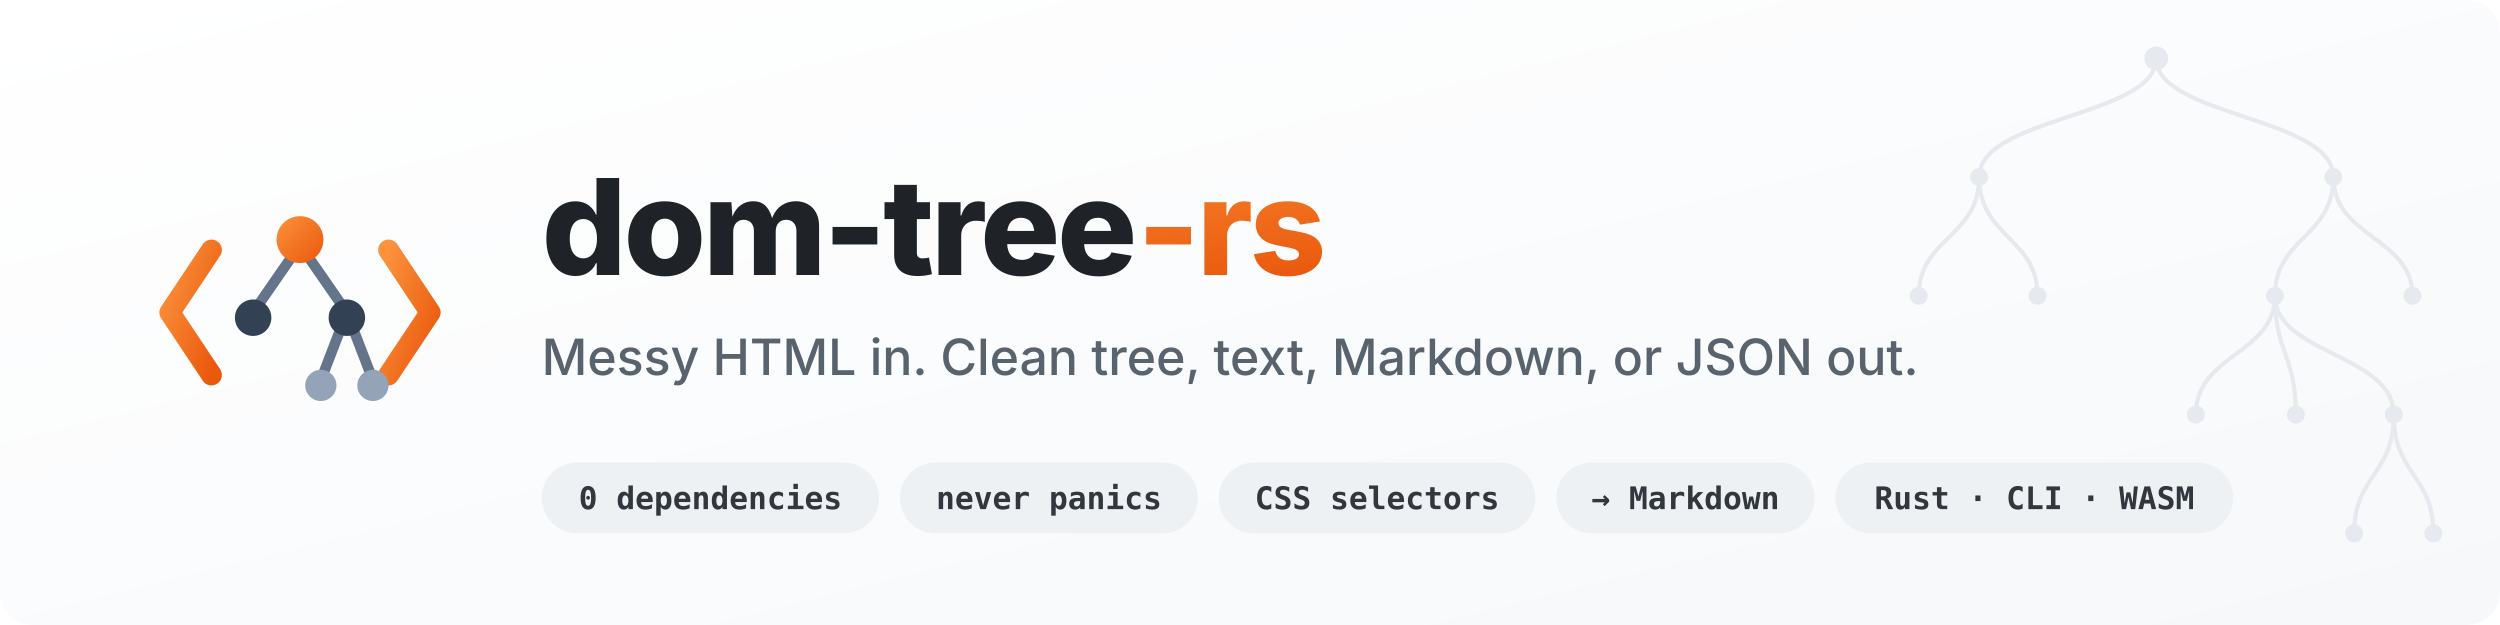
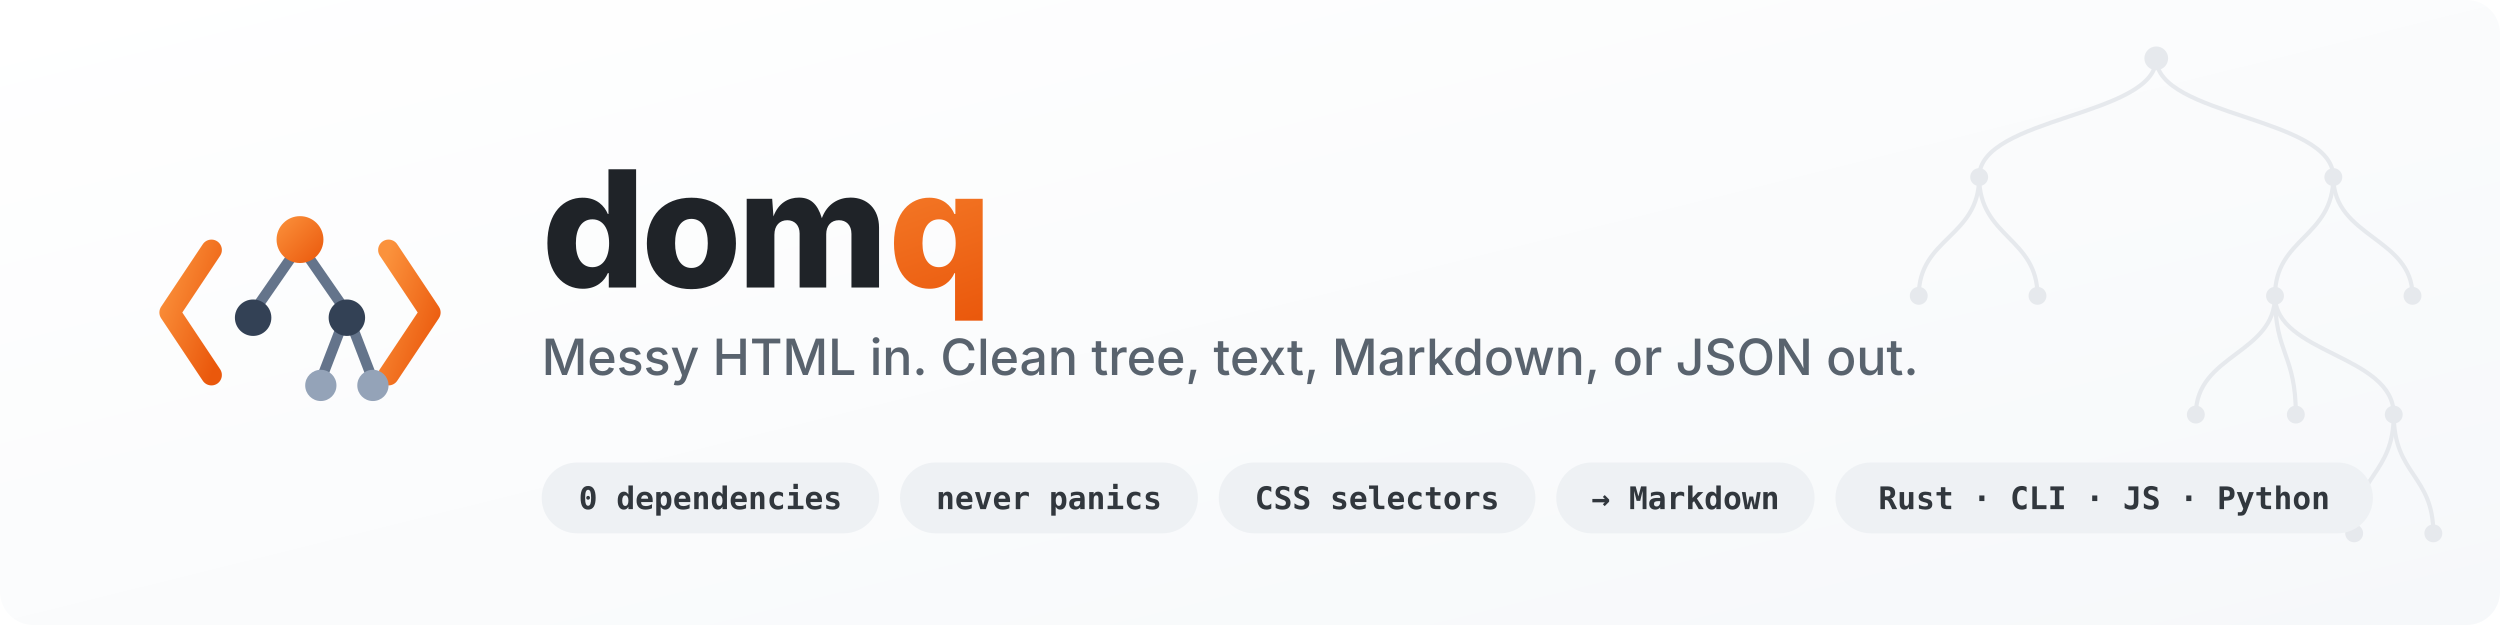
- <svg xmlns="http://www.w3.org/2000/svg" width="1200" height="300" viewBox="0 0 1200 300" role="img" aria-label="dom-tree-rs — messy HTML in, clean tree, text, Markdown or JSON out">
+ <svg xmlns="http://www.w3.org/2000/svg" width="1200" height="300" viewBox="0 0 1200 300" role="img" aria-label="domq — messy HTML in, clean tree, text, Markdown or JSON out">
  <defs>
    <linearGradient id="acc" x1="0" y1="0" x2="1" y2="1">
      <stop offset="0" stop-color="#fb923c" />
      <stop offset="1" stop-color="#ea580c" />
    </linearGradient>
    <linearGradient id="bg" x1="0" y1="0" x2="1" y2="1">
      <stop offset="0" stop-color="#ffffff" />
      <stop offset="1" stop-color="#f6f8fa" />
    </linearGradient>
  </defs>
  <style>
-   .title { font: 800 64px system-ui, -apple-system, "Segoe UI", Inter, sans-serif; fill: #1f2328; letter-spacing: -1.5px; }
-   .rs { fill: url(#acc); }
+   .title { font: 800 78px system-ui, -apple-system, "Segoe UI", Inter, sans-serif; fill: #1f2328; letter-spacing: -2px; }
+   .acc { fill: url(#acc); }
  .tag { font: 500 24px system-ui, -apple-system, "Segoe UI", Inter, sans-serif; fill: #59636e; }
  .chip { font: 600 15px ui-monospace, SFMono-Regular, Menlo, Consolas, monospace; fill: #31373d; }
  .url { font: 500 24px ui-monospace, SFMono-Regular, Menlo, Consolas, monospace; fill: #59636e; }
</style>
  <rect width="1200" height="300" rx="16" fill="url(#bg)" />
  <path d="M1035 28 C1035 56 950 56 950 85" stroke="#e6e9ed" stroke-width="2" fill="none" />
  <path d="M1035 28 C1035 56 1120 56 1120 85" stroke="#e6e9ed" stroke-width="2" fill="none" />
  <path d="M950 85 C950 114 921 114 921 142" stroke="#e6e9ed" stroke-width="2" fill="none" />
  <path d="M950 85 C950 114 978 114 978 142" stroke="#e6e9ed" stroke-width="2" fill="none" />
  <path d="M1120 85 C1120 114 1092 114 1092 142" stroke="#e6e9ed" stroke-width="2" fill="none" />
  <path d="M1120 85 C1120 114 1158 114 1158 142" stroke="#e6e9ed" stroke-width="2" fill="none" />
  <path d="M1092 142 C1092 170 1054 170 1054 199" stroke="#e6e9ed" stroke-width="2" fill="none" />
  <path d="M1092 142 C1092 170 1102 170 1102 199" stroke="#e6e9ed" stroke-width="2" fill="none" />
  <path d="M1092 142 C1092 170 1149 170 1149 199" stroke="#e6e9ed" stroke-width="2" fill="none" />
  <path d="M1149 199 C1149 228 1130 228 1130 256" stroke="#e6e9ed" stroke-width="2" fill="none" />
  <path d="M1149 199 C1149 228 1168 228 1168 256" stroke="#e6e9ed" stroke-width="2" fill="none" />
  <circle cx="1035" cy="28" r="5.7" fill="#e6e9ed" />
  <circle cx="950" cy="85" r="4.3" fill="#e6e9ed" />
  <circle cx="1120" cy="85" r="4.3" fill="#e6e9ed" />
  <circle cx="921" cy="142" r="4.3" fill="#e6e9ed" />
  <circle cx="978" cy="142" r="4.3" fill="#e6e9ed" />
  <circle cx="1092" cy="142" r="4.3" fill="#e6e9ed" />
  <circle cx="1158" cy="142" r="4.3" fill="#e6e9ed" />
  <circle cx="1054" cy="199" r="4.3" fill="#e6e9ed" />
  <circle cx="1102" cy="199" r="4.3" fill="#e6e9ed" />
  <circle cx="1149" cy="199" r="4.3" fill="#e6e9ed" />
  <circle cx="1130" cy="256" r="4.3" fill="#e6e9ed" />
  <circle cx="1168" cy="256" r="4.3" fill="#e6e9ed" />
  <g transform="translate(64 70) scale(1.25)">
    <path d="M30 40 L14 64 L30 88" fill="none" stroke="url(#acc)" stroke-width="8" stroke-linecap="round" stroke-linejoin="round" />
    <path d="M98 40 L114 64 L98 88" fill="none" stroke="url(#acc)" stroke-width="8" stroke-linecap="round" stroke-linejoin="round" />
    <g stroke="#64748b" stroke-width="4" stroke-linecap="round" fill="none">
      <path d="M64 38 L46 64" />
      <path d="M64 38 L82 64" />
      <path d="M82 64 L72 90" />
      <path d="M82 64 L92 90" />
    </g>
    <circle cx="64" cy="36" r="9" fill="url(#acc)" />
    <circle cx="46" cy="66" r="7" fill="#334155" />
    <circle cx="82" cy="66" r="7" fill="#334155" />
    <circle cx="72" cy="92" r="6" fill="#94a3b8" />
    <circle cx="92" cy="92" r="6" fill="#94a3b8" />
  </g>
-   <text x="260" y="132" class="title">dom-tree<tspan class="rs">-rs</tspan>
+   <text x="260" y="138" class="title">dom<tspan class="acc">q</tspan>
  </text>
  <text x="260" y="180" class="tag">Messy HTML in. Clean tree, text, Markdown, or JSON out.</text>
  <rect x="260" y="222" width="162" height="34" rx="17.0" fill="#eef1f4" />
  <text x="341.0" y="244.4" text-anchor="middle" class="chip">0 dependencies</text>
  <rect x="432" y="222" width="143" height="34" rx="17.0" fill="#eef1f4" />
  <text x="503.5" y="244.4" text-anchor="middle" class="chip">never panics</text>
  <rect x="585" y="222" width="152" height="34" rx="17.0" fill="#eef1f4" />
  <text x="661.0" y="244.4" text-anchor="middle" class="chip">CSS selectors</text>
  <rect x="747" y="222" width="124" height="34" rx="17.0" fill="#eef1f4" />
  <text x="809.0" y="244.4" text-anchor="middle" class="chip">→ Markdown</text>
-   <rect x="881" y="222" width="191" height="34" rx="17.0" fill="#eef1f4" />
-   <text x="976.5" y="244.4" text-anchor="middle" class="chip">Rust · CLI · WASM</text>
+   <rect x="881" y="222" width="258" height="34" rx="17.0" fill="#eef1f4" />
+   <text x="1010.0" y="244.4" text-anchor="middle" class="chip">Rust · CLI · JS · Python</text>
</svg>
